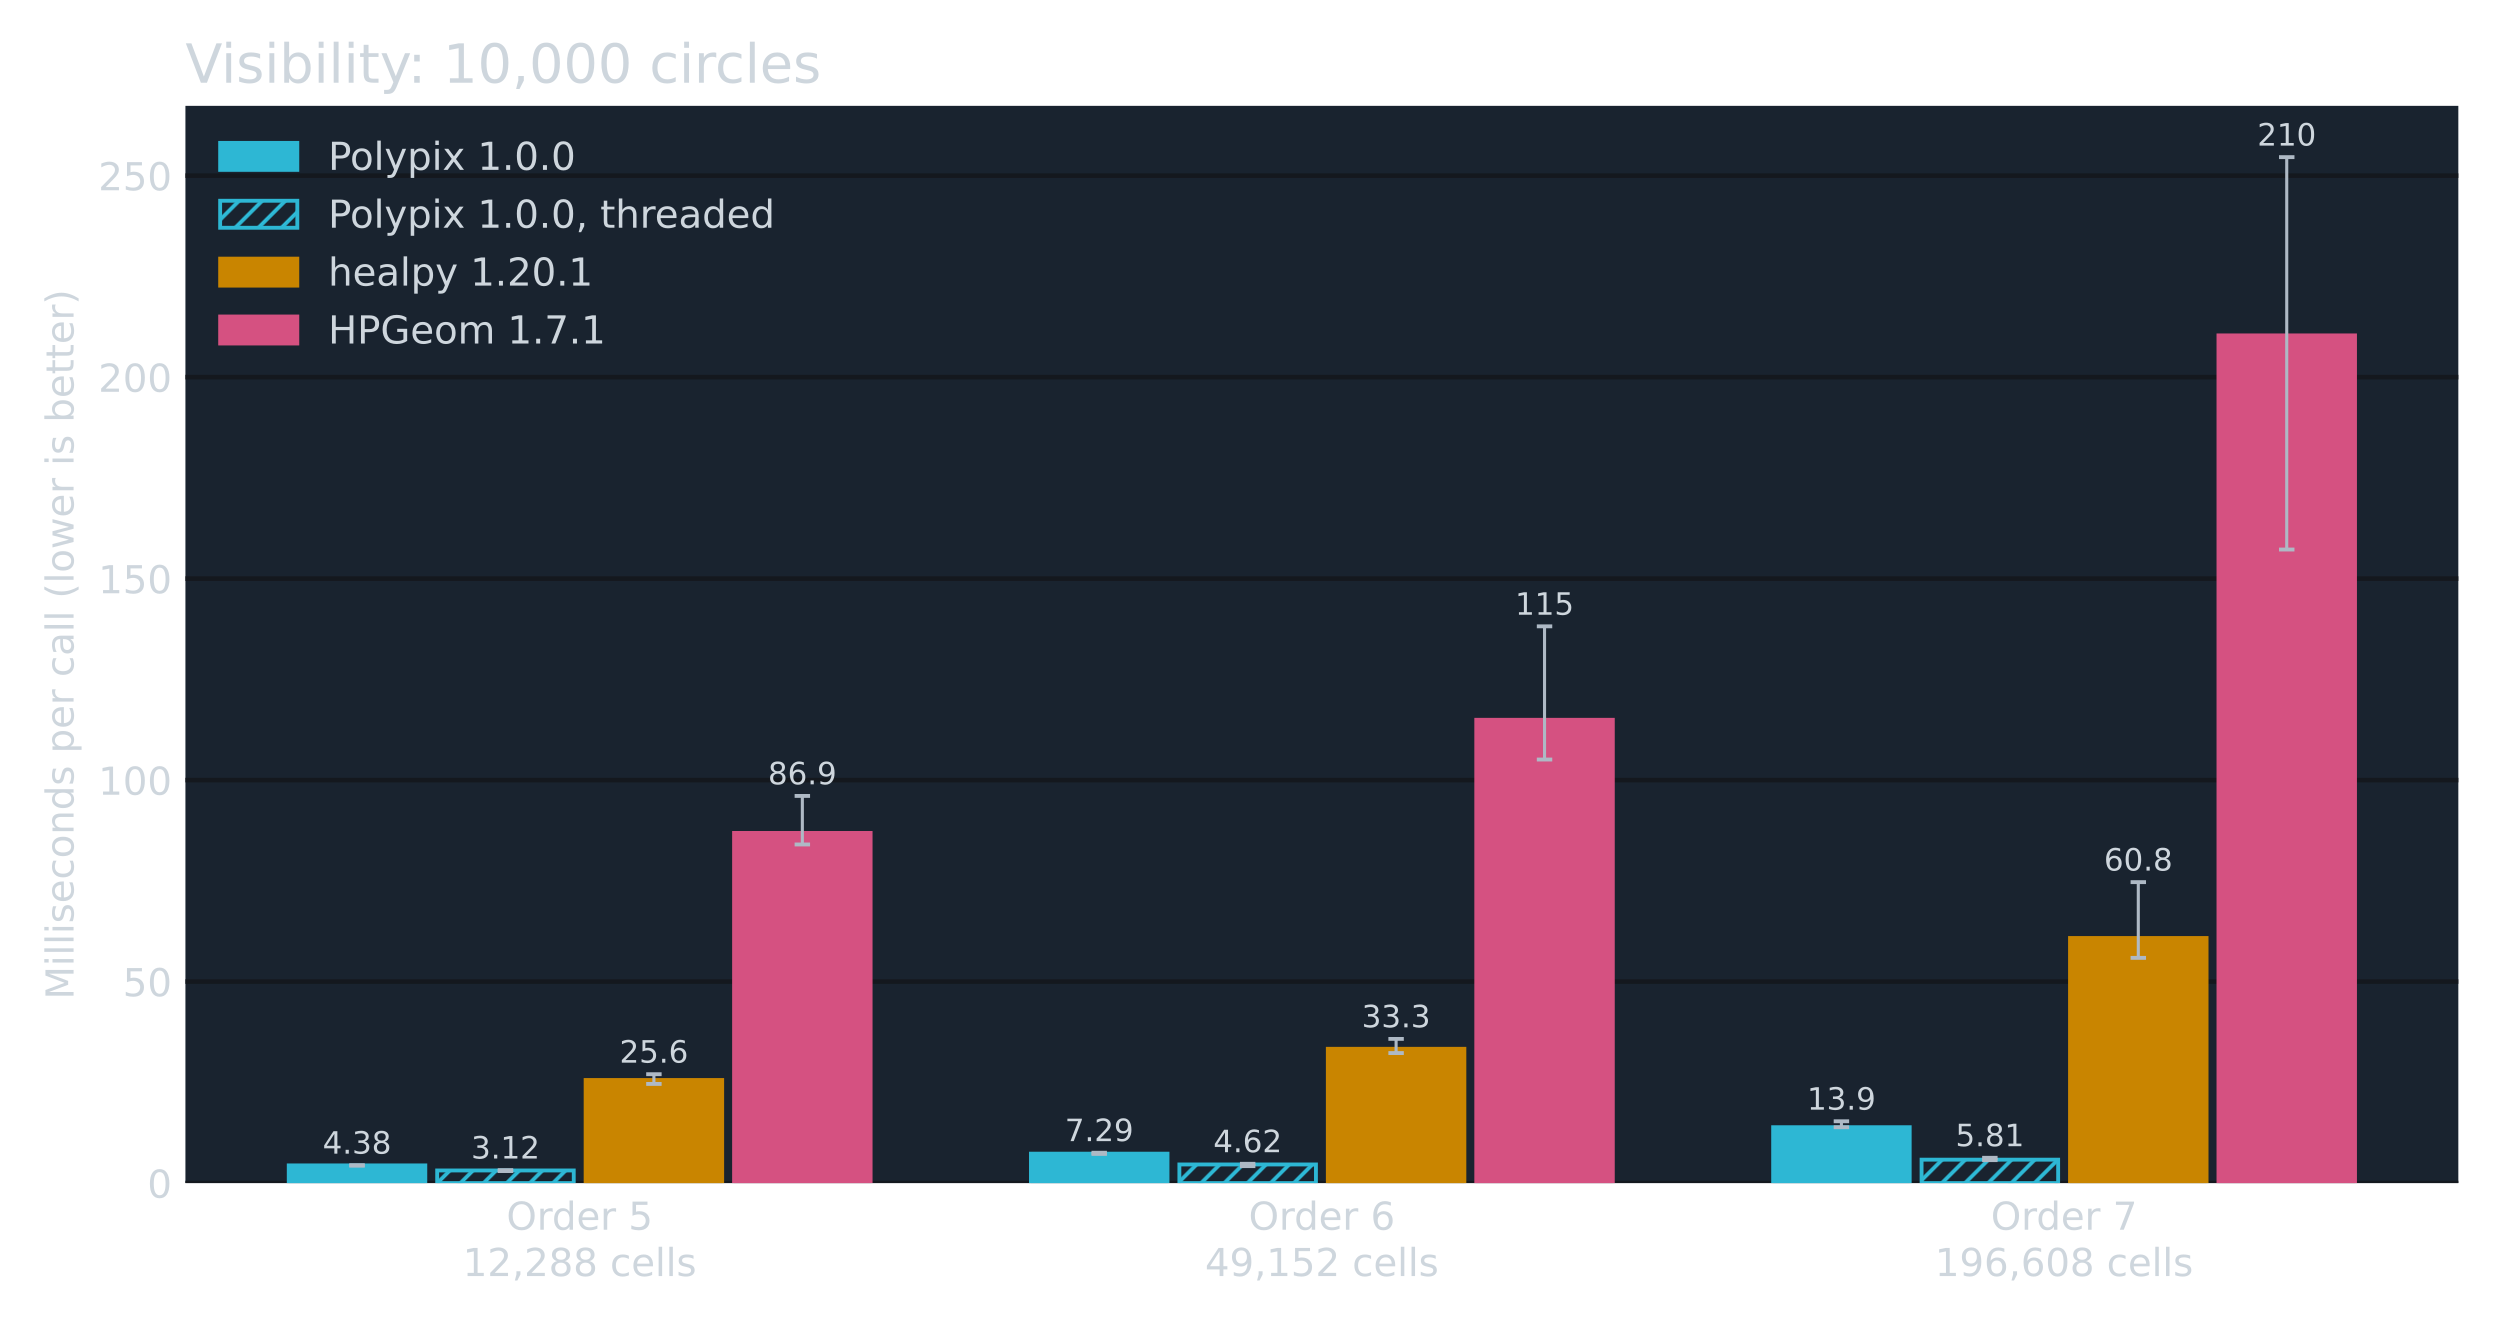
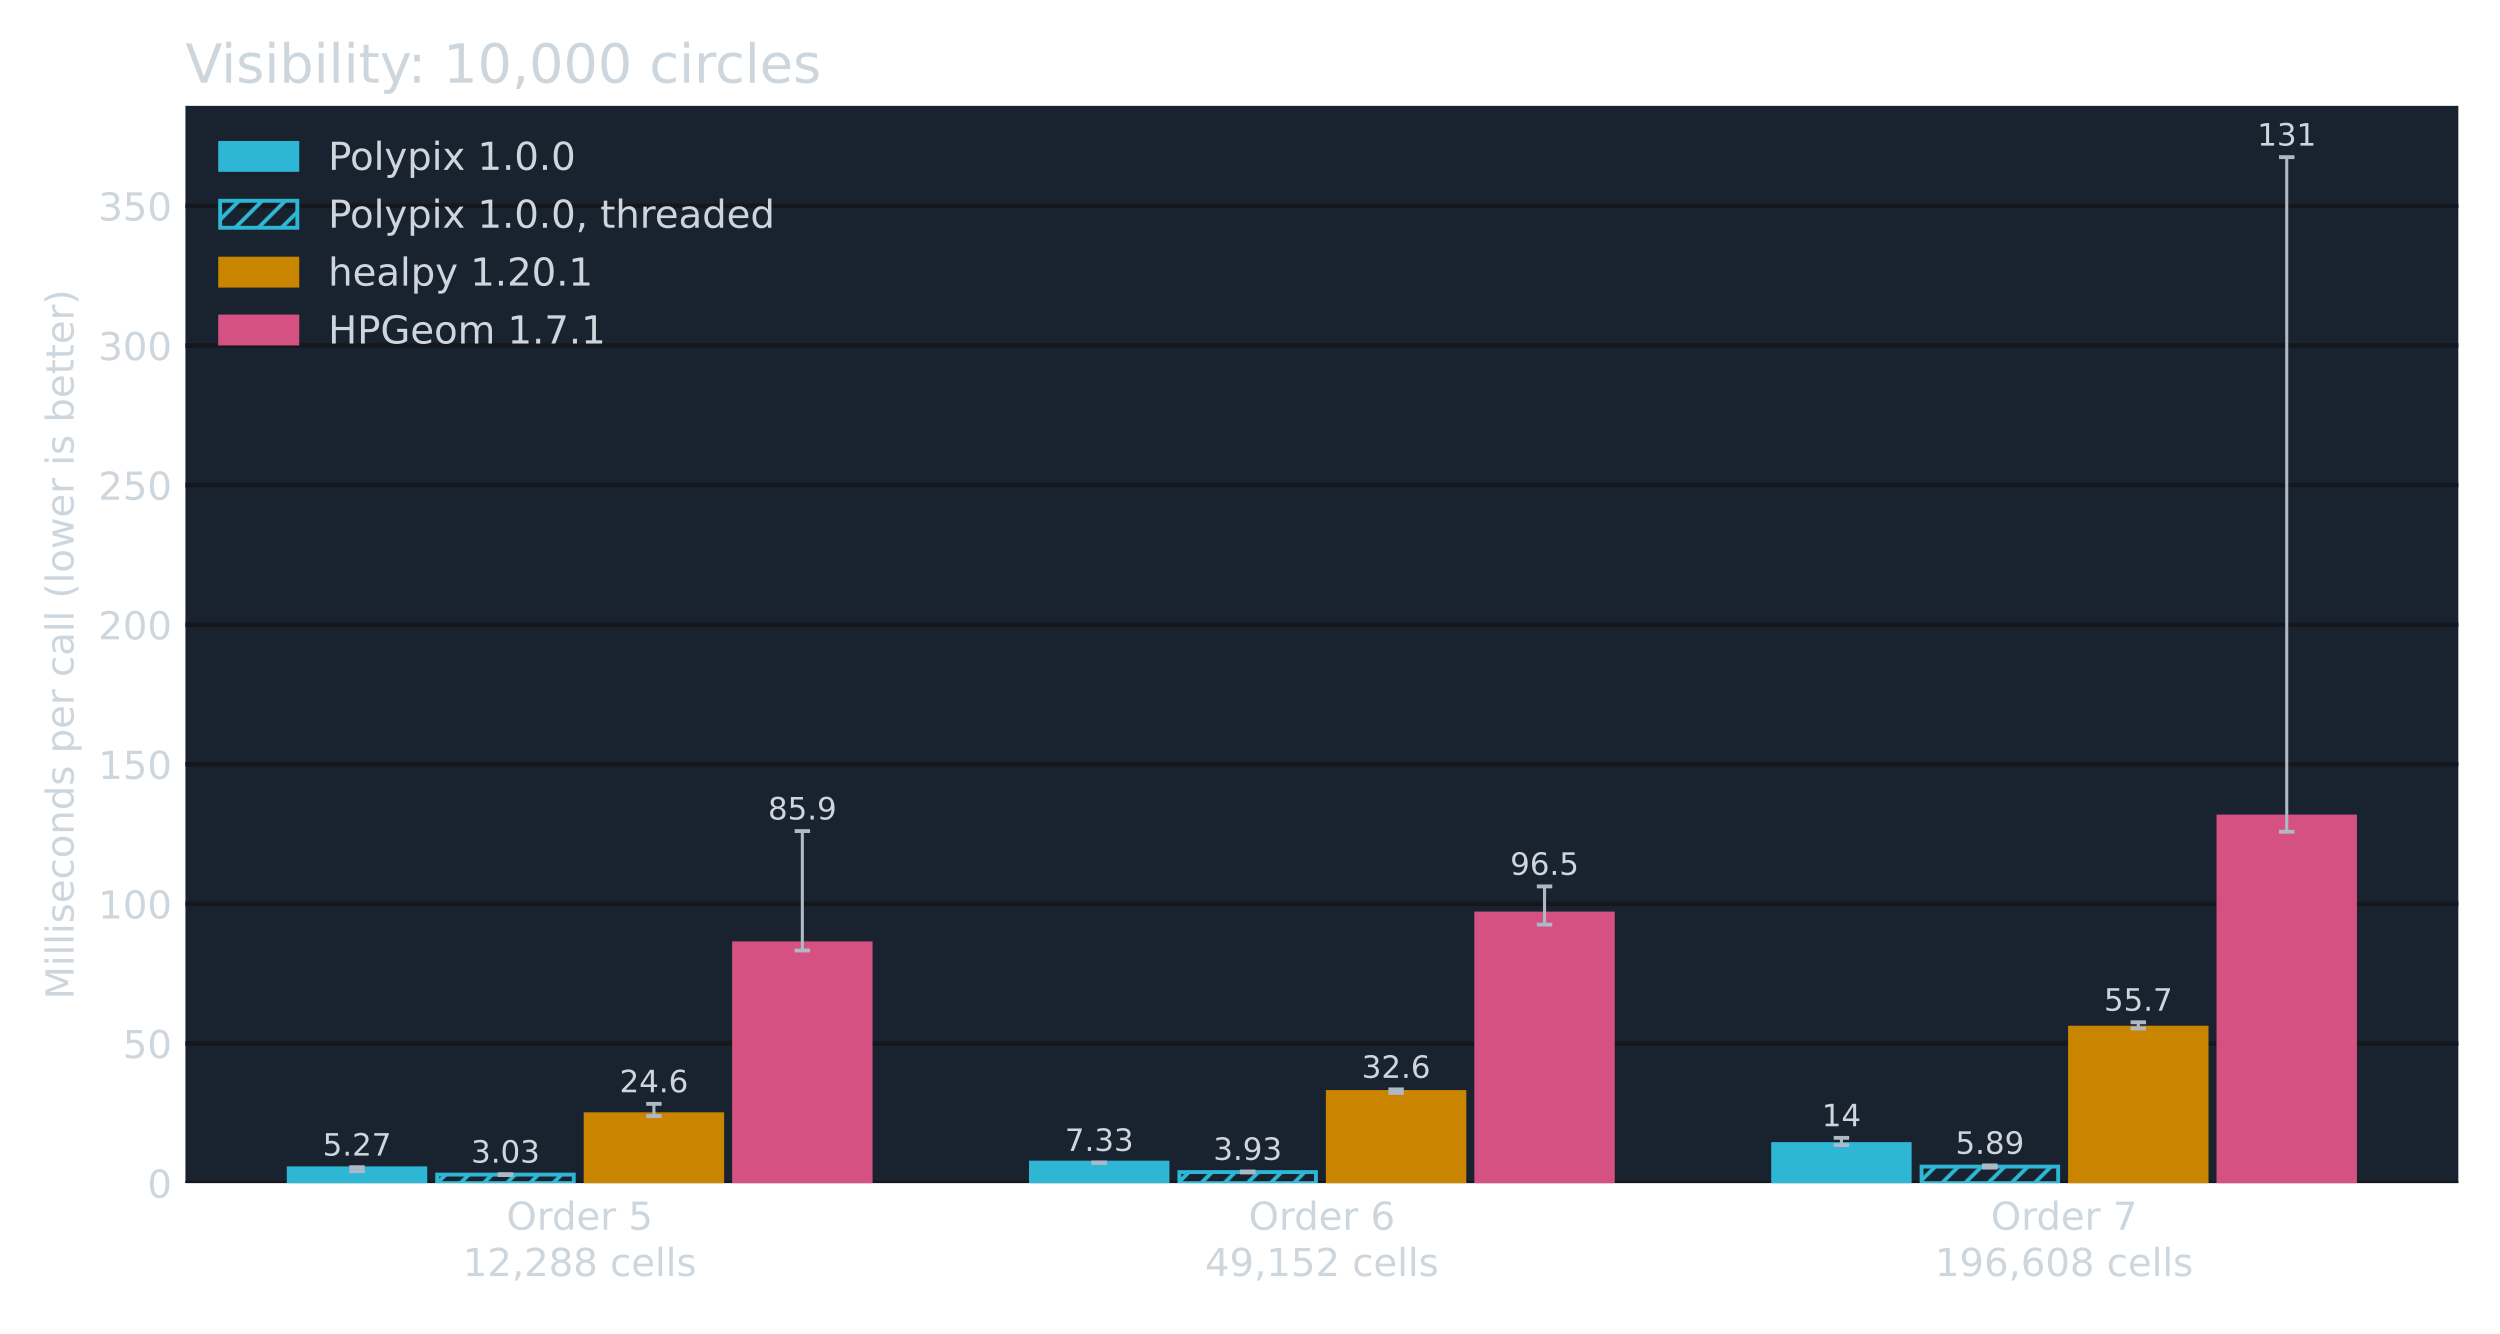
<svg xmlns="http://www.w3.org/2000/svg" xmlns:xlink="http://www.w3.org/1999/xlink" width="648pt" height="345.6pt" viewBox="0 0 648 345.6" version="1.1">
  <defs>
    <style type="text/css">*{stroke-linejoin: round; stroke-linecap: butt}</style>
  </defs>
  <g id="figure_1">
    <g id="patch_1">
      <path d="M 0 345.6  L 648 345.6  L 648 0  L 0 0  L 0 345.6  z " style="fill: none" />
    </g>
    <g id="axes_1">
      <g id="patch_2">
        <path d="M 48.062 306.651  L 637.2 306.651  L 637.2 27.437  L 48.062 27.437  z " style="fill: #19232f" />
      </g>
      <g id="matplotlib.axis_1">
        <g id="xtick_1">
          <g id="line2d_1" />
          <g id="text_1">
            <text style="font-size: 10px; font-family: 'DejaVu Sans', 'Bitstream Vera Sans', 'Computer Modern Sans Serif', 'Lucida Grande', 'Verdana', 'Geneva', 'Lucid', 'Arial', 'Helvetica', 'Avant Garde', sans-serif; fill: #ced6dd" transform="translate(131.2729 318.7508)">Order 5</text>
            <text style="font-size: 10px; font-family: 'DejaVu Sans', 'Bitstream Vera Sans', 'Computer Modern Sans Serif', 'Lucida Grande', 'Verdana', 'Geneva', 'Lucid', 'Arial', 'Helvetica', 'Avant Garde', sans-serif; fill: #ced6dd" transform="translate(119.9604 330.7536)">12,288 cells</text>
          </g>
        </g>
        <g id="xtick_2">
          <g id="line2d_2" />
          <g id="text_2">
            <text style="font-size: 10px; font-family: 'DejaVu Sans', 'Bitstream Vera Sans', 'Computer Modern Sans Serif', 'Lucida Grande', 'Verdana', 'Geneva', 'Lucid', 'Arial', 'Helvetica', 'Avant Garde', sans-serif; fill: #ced6dd" transform="translate(323.6507 318.7508)">Order 6</text>
            <text style="font-size: 10px; font-family: 'DejaVu Sans', 'Bitstream Vera Sans', 'Computer Modern Sans Serif', 'Lucida Grande', 'Verdana', 'Geneva', 'Lucid', 'Arial', 'Helvetica', 'Avant Garde', sans-serif; fill: #ced6dd" transform="translate(312.3382 330.7536)">49,152 cells</text>
          </g>
        </g>
        <g id="xtick_3">
          <g id="line2d_3" />
          <g id="text_3">
            <text style="font-size: 10px; font-family: 'DejaVu Sans', 'Bitstream Vera Sans', 'Computer Modern Sans Serif', 'Lucida Grande', 'Verdana', 'Geneva', 'Lucid', 'Arial', 'Helvetica', 'Avant Garde', sans-serif; fill: #ced6dd" transform="translate(516.0285 318.7508)">Order 7</text>
            <text style="font-size: 10px; font-family: 'DejaVu Sans', 'Bitstream Vera Sans', 'Computer Modern Sans Serif', 'Lucida Grande', 'Verdana', 'Geneva', 'Lucid', 'Arial', 'Helvetica', 'Avant Garde', sans-serif; fill: #ced6dd" transform="translate(501.5347 330.7536)">196,608 cells</text>
          </g>
        </g>
      </g>
      <g id="matplotlib.axis_2">
        <g id="ytick_1">
          <g id="line2d_4">
            <path d="M 48.062 306.651  L 637.2 306.651  " clip-path="url(#pad7b4c3ce9)" style="fill: none; stroke: #14181e; stroke-width: 1.2; stroke-linecap: square" />
          </g>
          <g id="line2d_5" />
          <g id="text_4">
            <text style="font-size: 10px; font-family: 'DejaVu Sans', 'Bitstream Vera Sans', 'Computer Modern Sans Serif', 'Lucida Grande', 'Verdana', 'Geneva', 'Lucid', 'Arial', 'Helvetica', 'Avant Garde', sans-serif; text-anchor: end; fill: #ced6dd" x="44.562" y="310.45" transform="rotate(-0 44.56234 310.4502)">0</text>
          </g>
        </g>
        <g id="ytick_2">
          <g id="line2d_6">
-             <path d="M 48.062 254.426  L 637.2 254.426  " clip-path="url(#pad7b4c3ce9)" style="fill: none; stroke: #14181e; stroke-width: 1.2; stroke-linecap: square" />
+             <path d="M 48.062 270.467  L 637.2 270.467  " clip-path="url(#pad7b4c3ce9)" style="fill: none; stroke: #14181e; stroke-width: 1.2; stroke-linecap: square" />
          </g>
          <g id="line2d_7" />
          <g id="text_5">
-             <text style="font-size: 10px; font-family: 'DejaVu Sans', 'Bitstream Vera Sans', 'Computer Modern Sans Serif', 'Lucida Grande', 'Verdana', 'Geneva', 'Lucid', 'Arial', 'Helvetica', 'Avant Garde', sans-serif; text-anchor: end; fill: #ced6dd" x="44.562" y="258.225" transform="rotate(-0 44.56234 258.2247)">50</text>
+             <text style="font-size: 10px; font-family: 'DejaVu Sans', 'Bitstream Vera Sans', 'Computer Modern Sans Serif', 'Lucida Grande', 'Verdana', 'Geneva', 'Lucid', 'Arial', 'Helvetica', 'Avant Garde', sans-serif; text-anchor: end; fill: #ced6dd" x="44.562" y="274.266" transform="rotate(-0 44.56234 274.2657)">50</text>
          </g>
        </g>
        <g id="ytick_3">
          <g id="line2d_8">
-             <path d="M 48.062 202.2  L 637.2 202.2  " clip-path="url(#pad7b4c3ce9)" style="fill: none; stroke: #14181e; stroke-width: 1.2; stroke-linecap: square" />
+             <path d="M 48.062 234.282  L 637.2 234.282  " clip-path="url(#pad7b4c3ce9)" style="fill: none; stroke: #14181e; stroke-width: 1.2; stroke-linecap: square" />
          </g>
          <g id="line2d_9" />
          <g id="text_6">
-             <text style="font-size: 10px; font-family: 'DejaVu Sans', 'Bitstream Vera Sans', 'Computer Modern Sans Serif', 'Lucida Grande', 'Verdana', 'Geneva', 'Lucid', 'Arial', 'Helvetica', 'Avant Garde', sans-serif; text-anchor: end; fill: #ced6dd" x="44.562" y="205.999" transform="rotate(-0 44.56234 205.9991)">100</text>
+             <text style="font-size: 10px; font-family: 'DejaVu Sans', 'Bitstream Vera Sans', 'Computer Modern Sans Serif', 'Lucida Grande', 'Verdana', 'Geneva', 'Lucid', 'Arial', 'Helvetica', 'Avant Garde', sans-serif; text-anchor: end; fill: #ced6dd" x="44.562" y="238.081" transform="rotate(-0 44.56234 238.0812)">100</text>
          </g>
        </g>
        <g id="ytick_4">
          <g id="line2d_10">
-             <path d="M 48.062 149.975  L 637.2 149.975  " clip-path="url(#pad7b4c3ce9)" style="fill: none; stroke: #14181e; stroke-width: 1.2; stroke-linecap: square" />
+             <path d="M 48.062 198.098  L 637.2 198.098  " clip-path="url(#pad7b4c3ce9)" style="fill: none; stroke: #14181e; stroke-width: 1.2; stroke-linecap: square" />
          </g>
          <g id="line2d_11" />
          <g id="text_7">
-             <text style="font-size: 10px; font-family: 'DejaVu Sans', 'Bitstream Vera Sans', 'Computer Modern Sans Serif', 'Lucida Grande', 'Verdana', 'Geneva', 'Lucid', 'Arial', 'Helvetica', 'Avant Garde', sans-serif; text-anchor: end; fill: #ced6dd" x="44.562" y="153.774" transform="rotate(-0 44.56234 153.7736)">150</text>
+             <text style="font-size: 10px; font-family: 'DejaVu Sans', 'Bitstream Vera Sans', 'Computer Modern Sans Serif', 'Lucida Grande', 'Verdana', 'Geneva', 'Lucid', 'Arial', 'Helvetica', 'Avant Garde', sans-serif; text-anchor: end; fill: #ced6dd" x="44.562" y="201.897" transform="rotate(-0 44.56234 201.8968)">150</text>
          </g>
        </g>
        <g id="ytick_5">
          <g id="line2d_12">
-             <path d="M 48.062 97.749  L 637.2 97.749  " clip-path="url(#pad7b4c3ce9)" style="fill: none; stroke: #14181e; stroke-width: 1.2; stroke-linecap: square" />
+             <path d="M 48.062 161.913  L 637.2 161.913  " clip-path="url(#pad7b4c3ce9)" style="fill: none; stroke: #14181e; stroke-width: 1.2; stroke-linecap: square" />
          </g>
          <g id="line2d_13" />
          <g id="text_8">
-             <text style="font-size: 10px; font-family: 'DejaVu Sans', 'Bitstream Vera Sans', 'Computer Modern Sans Serif', 'Lucida Grande', 'Verdana', 'Geneva', 'Lucid', 'Arial', 'Helvetica', 'Avant Garde', sans-serif; text-anchor: end; fill: #ced6dd" x="44.562" y="101.548" transform="rotate(-0 44.56234 101.548)">200</text>
+             <text style="font-size: 10px; font-family: 'DejaVu Sans', 'Bitstream Vera Sans', 'Computer Modern Sans Serif', 'Lucida Grande', 'Verdana', 'Geneva', 'Lucid', 'Arial', 'Helvetica', 'Avant Garde', sans-serif; text-anchor: end; fill: #ced6dd" x="44.562" y="165.712" transform="rotate(-0 44.56234 165.7123)">200</text>
          </g>
        </g>
        <g id="ytick_6">
          <g id="line2d_14">
-             <path d="M 48.062 45.524  L 637.2 45.524  " clip-path="url(#pad7b4c3ce9)" style="fill: none; stroke: #14181e; stroke-width: 1.2; stroke-linecap: square" />
+             <path d="M 48.062 125.729  L 637.2 125.729  " clip-path="url(#pad7b4c3ce9)" style="fill: none; stroke: #14181e; stroke-width: 1.2; stroke-linecap: square" />
          </g>
          <g id="line2d_15" />
          <g id="text_9">
-             <text style="font-size: 10px; font-family: 'DejaVu Sans', 'Bitstream Vera Sans', 'Computer Modern Sans Serif', 'Lucida Grande', 'Verdana', 'Geneva', 'Lucid', 'Arial', 'Helvetica', 'Avant Garde', sans-serif; text-anchor: end; fill: #ced6dd" x="44.562" y="49.322" transform="rotate(-0 44.56234 49.32249)">250</text>
-           </g>
-         </g>
-         <g id="text_10">
+             <text style="font-size: 10px; font-family: 'DejaVu Sans', 'Bitstream Vera Sans', 'Computer Modern Sans Serif', 'Lucida Grande', 'Verdana', 'Geneva', 'Lucid', 'Arial', 'Helvetica', 'Avant Garde', sans-serif; text-anchor: end; fill: #ced6dd" x="44.562" y="129.528" transform="rotate(-0 44.56234 129.5278)">250</text>
+           </g>
+         </g>
+         <g id="ytick_7">
+           <g id="line2d_16">
+             <path d="M 48.062 89.544  L 637.2 89.544  " clip-path="url(#pad7b4c3ce9)" style="fill: none; stroke: #14181e; stroke-width: 1.2; stroke-linecap: square" />
+           </g>
+           <g id="line2d_17" />
+           <g id="text_10">
+             <text style="font-size: 10px; font-family: 'DejaVu Sans', 'Bitstream Vera Sans', 'Computer Modern Sans Serif', 'Lucida Grande', 'Verdana', 'Geneva', 'Lucid', 'Arial', 'Helvetica', 'Avant Garde', sans-serif; text-anchor: end; fill: #ced6dd" x="44.562" y="93.343" transform="rotate(-0 44.56234 93.34327)">300</text>
+           </g>
+         </g>
+         <g id="ytick_8">
+           <g id="line2d_18">
+             <path d="M 48.062 53.36  L 637.2 53.36  " clip-path="url(#pad7b4c3ce9)" style="fill: none; stroke: #14181e; stroke-width: 1.2; stroke-linecap: square" />
+           </g>
+           <g id="line2d_19" />
+           <g id="text_11">
+             <text style="font-size: 10px; font-family: 'DejaVu Sans', 'Bitstream Vera Sans', 'Computer Modern Sans Serif', 'Lucida Grande', 'Verdana', 'Geneva', 'Lucid', 'Arial', 'Helvetica', 'Avant Garde', sans-serif; text-anchor: end; fill: #ced6dd" x="44.562" y="57.159" transform="rotate(-0 44.56234 57.15878)">350</text>
+           </g>
+         </g>
+         <g id="text_12">
          <text style="font-size: 10px; font-family: 'DejaVu Sans', 'Bitstream Vera Sans', 'Computer Modern Sans Serif', 'Lucida Grande', 'Verdana', 'Geneva', 'Lucid', 'Arial', 'Helvetica', 'Avant Garde', sans-serif; text-anchor: middle; fill: #ced6dd" x="19.073" y="167.044" transform="rotate(-90 19.0725 167.0441)">Milliseconds per call (lower is better)</text>
        </g>
      </g>
      <g id="patch_3">
-         <path d="M 74.841 306.651  L 110.239 306.651  L 110.239 302.071  L 74.841 302.071  z " clip-path="url(#pad7b4c3ce9)" style="fill: #2db7d4; stroke: #2db7d4; stroke-linejoin: miter" />
+         <path d="M 74.841 306.651  L 110.239 306.651  L 110.239 302.837  L 74.841 302.837  z " clip-path="url(#pad7b4c3ce9)" style="fill: #2db7d4; stroke: #2db7d4; stroke-linejoin: miter" />
      </g>
      <g id="patch_4">
-         <path d="M 267.219 306.651  L 302.617 306.651  L 302.617 299.038  L 267.219 299.038  z " clip-path="url(#pad7b4c3ce9)" style="fill: #2db7d4; stroke: #2db7d4; stroke-linejoin: miter" />
+         <path d="M 267.219 306.651  L 302.617 306.651  L 302.617 301.348  L 267.219 301.348  z " clip-path="url(#pad7b4c3ce9)" style="fill: #2db7d4; stroke: #2db7d4; stroke-linejoin: miter" />
      </g>
      <g id="patch_5">
-         <path d="M 459.597 306.651  L 494.994 306.651  L 494.994 292.165  L 459.597 292.165  z " clip-path="url(#pad7b4c3ce9)" style="fill: #2db7d4; stroke: #2db7d4; stroke-linejoin: miter" />
+         <path d="M 459.597 306.651  L 494.994 306.651  L 494.994 296.548  L 459.597 296.548  z " clip-path="url(#pad7b4c3ce9)" style="fill: #2db7d4; stroke: #2db7d4; stroke-linejoin: miter" />
      </g>
      <g id="patch_6">
-         <path d="M 113.317 306.651  L 148.714 306.651  L 148.714 303.389  L 113.317 303.389  z " clip-path="url(#pad7b4c3ce9)" style="fill: url(#hbcde578172); stroke: #2db7d4; stroke-linejoin: miter" />
+         <path d="M 113.317 306.651  L 148.714 306.651  L 148.714 304.458  L 113.317 304.458  z " clip-path="url(#pad7b4c3ce9)" style="fill: url(#hbcde578172); stroke: #2db7d4; stroke-linejoin: miter" />
      </g>
      <g id="patch_7">
-         <path d="M 305.695 306.651  L 341.092 306.651  L 341.092 301.824  L 305.695 301.824  z " clip-path="url(#pad7b4c3ce9)" style="fill: url(#hbcde578172); stroke: #2db7d4; stroke-linejoin: miter" />
+         <path d="M 305.695 306.651  L 341.092 306.651  L 341.092 303.807  L 305.695 303.807  z " clip-path="url(#pad7b4c3ce9)" style="fill: url(#hbcde578172); stroke: #2db7d4; stroke-linejoin: miter" />
      </g>
      <g id="patch_8">
-         <path d="M 498.072 306.651  L 533.47 306.651  L 533.47 300.58  L 498.072 300.58  z " clip-path="url(#pad7b4c3ce9)" style="fill: url(#hbcde578172); stroke: #2db7d4; stroke-linejoin: miter" />
+         <path d="M 498.072 306.651  L 533.47 306.651  L 533.47 302.39  L 498.072 302.39  z " clip-path="url(#pad7b4c3ce9)" style="fill: url(#hbcde578172); stroke: #2db7d4; stroke-linejoin: miter" />
      </g>
      <g id="patch_9">
-         <path d="M 151.792 306.651  L 187.19 306.651  L 187.19 279.93  L 151.792 279.93  z " clip-path="url(#pad7b4c3ce9)" style="fill: #c98500; stroke: #c98500; stroke-linejoin: miter" />
+         <path d="M 151.792 306.651  L 187.19 306.651  L 187.19 288.815  L 151.792 288.815  z " clip-path="url(#pad7b4c3ce9)" style="fill: #c98500; stroke: #c98500; stroke-linejoin: miter" />
      </g>
      <g id="patch_10">
-         <path d="M 344.17 306.651  L 379.568 306.651  L 379.568 271.851  L 344.17 271.851  z " clip-path="url(#pad7b4c3ce9)" style="fill: #c98500; stroke: #c98500; stroke-linejoin: miter" />
+         <path d="M 344.17 306.651  L 379.568 306.651  L 379.568 283.052  L 344.17 283.052  z " clip-path="url(#pad7b4c3ce9)" style="fill: #c98500; stroke: #c98500; stroke-linejoin: miter" />
      </g>
      <g id="patch_11">
-         <path d="M 536.548 306.651  L 571.945 306.651  L 571.945 243.133  L 536.548 243.133  z " clip-path="url(#pad7b4c3ce9)" style="fill: #c98500; stroke: #c98500; stroke-linejoin: miter" />
+         <path d="M 536.548 306.651  L 571.945 306.651  L 571.945 266.374  L 536.548 266.374  z " clip-path="url(#pad7b4c3ce9)" style="fill: #c98500; stroke: #c98500; stroke-linejoin: miter" />
      </g>
      <g id="patch_12">
-         <path d="M 190.268 306.651  L 225.665 306.651  L 225.665 215.888  L 190.268 215.888  z " clip-path="url(#pad7b4c3ce9)" style="fill: #d55181; stroke: #d55181; stroke-linejoin: miter" />
+         <path d="M 190.268 306.651  L 225.665 306.651  L 225.665 244.507  L 190.268 244.507  z " clip-path="url(#pad7b4c3ce9)" style="fill: #d55181; stroke: #d55181; stroke-linejoin: miter" />
      </g>
      <g id="patch_13">
-         <path d="M 382.646 306.651  L 418.043 306.651  L 418.043 186.575  L 382.646 186.575  z " clip-path="url(#pad7b4c3ce9)" style="fill: #d55181; stroke: #d55181; stroke-linejoin: miter" />
+         <path d="M 382.646 306.651  L 418.043 306.651  L 418.043 236.795  L 382.646 236.795  z " clip-path="url(#pad7b4c3ce9)" style="fill: #d55181; stroke: #d55181; stroke-linejoin: miter" />
      </g>
      <g id="patch_14">
-         <path d="M 575.024 306.651  L 610.421 306.651  L 610.421 86.937  L 575.024 86.937  z " clip-path="url(#pad7b4c3ce9)" style="fill: #d55181; stroke: #d55181; stroke-linejoin: miter" />
+         <path d="M 575.024 306.651  L 610.421 306.651  L 610.421 211.643  L 575.024 211.643  z " clip-path="url(#pad7b4c3ce9)" style="fill: #d55181; stroke: #d55181; stroke-linejoin: miter" />
      </g>
      <g id="LineCollection_1">
-         <path d="M 92.54 302.127  L 92.54 302.033  " clip-path="url(#pad7b4c3ce9)" style="fill: none; stroke: #aeb9c5; stroke-width: 0.8" />
-         <path d="M 284.918 299.096  L 284.918 298.783  " clip-path="url(#pad7b4c3ce9)" style="fill: none; stroke: #aeb9c5; stroke-width: 0.8" />
-         <path d="M 477.296 292.188  L 477.296 290.633  " clip-path="url(#pad7b4c3ce9)" style="fill: none; stroke: #aeb9c5; stroke-width: 0.8" />
-       </g>
-       <g id="line2d_16">
+         <path d="M 92.54 303.557  L 92.54 302.539  " clip-path="url(#pad7b4c3ce9)" style="fill: none; stroke: #aeb9c5; stroke-width: 0.8" />
+         <path d="M 284.918 301.423  L 284.918 301.324  " clip-path="url(#pad7b4c3ce9)" style="fill: none; stroke: #aeb9c5; stroke-width: 0.8" />
+         <path d="M 477.296 296.804  L 477.296 294.935  " clip-path="url(#pad7b4c3ce9)" style="fill: none; stroke: #aeb9c5; stroke-width: 0.8" />
+       </g>
+       <g id="line2d_20">
        <defs>
          <path id="m59da7912a6" d="M 2 0  L -2 -0  " style="stroke: #aeb9c5" />
        </defs>
        <g clip-path="url(#pad7b4c3ce9)">
-           <use xlink:href="#m59da7912a6" x="92.54" y="302.127" style="fill: #1f77b4; stroke: #aeb9c5" />
-           <use xlink:href="#m59da7912a6" x="284.918" y="299.096" style="fill: #1f77b4; stroke: #aeb9c5" />
-           <use xlink:href="#m59da7912a6" x="477.296" y="292.188" style="fill: #1f77b4; stroke: #aeb9c5" />
-         </g>
-       </g>
-       <g id="line2d_17">
-         <g clip-path="url(#pad7b4c3ce9)">
-           <use xlink:href="#m59da7912a6" x="92.54" y="302.033" style="fill: #1f77b4; stroke: #aeb9c5" />
-           <use xlink:href="#m59da7912a6" x="284.918" y="298.783" style="fill: #1f77b4; stroke: #aeb9c5" />
-           <use xlink:href="#m59da7912a6" x="477.296" y="290.633" style="fill: #1f77b4; stroke: #aeb9c5" />
+           <use xlink:href="#m59da7912a6" x="92.54" y="303.557" style="fill: #1f77b4; stroke: #aeb9c5" />
+           <use xlink:href="#m59da7912a6" x="284.918" y="301.423" style="fill: #1f77b4; stroke: #aeb9c5" />
+           <use xlink:href="#m59da7912a6" x="477.296" y="296.804" style="fill: #1f77b4; stroke: #aeb9c5" />
+         </g>
+       </g>
+       <g id="line2d_21">
+         <g clip-path="url(#pad7b4c3ce9)">
+           <use xlink:href="#m59da7912a6" x="92.54" y="302.539" style="fill: #1f77b4; stroke: #aeb9c5" />
+           <use xlink:href="#m59da7912a6" x="284.918" y="301.324" style="fill: #1f77b4; stroke: #aeb9c5" />
+           <use xlink:href="#m59da7912a6" x="477.296" y="294.935" style="fill: #1f77b4; stroke: #aeb9c5" />
        </g>
      </g>
      <g id="LineCollection_2">
-         <path d="M 131.016 303.546  L 131.016 303.3  " clip-path="url(#pad7b4c3ce9)" style="fill: none; stroke: #aeb9c5; stroke-width: 0.8" />
-         <path d="M 323.393 302.259  L 323.393 301.658  " clip-path="url(#pad7b4c3ce9)" style="fill: none; stroke: #aeb9c5; stroke-width: 0.8" />
-         <path d="M 515.771 300.708  L 515.771 300.098  " clip-path="url(#pad7b4c3ce9)" style="fill: none; stroke: #aeb9c5; stroke-width: 0.8" />
-       </g>
-       <g id="line2d_18">
-         <g clip-path="url(#pad7b4c3ce9)">
-           <use xlink:href="#m59da7912a6" x="131.016" y="303.546" style="fill: #1f77b4; stroke: #aeb9c5" />
-           <use xlink:href="#m59da7912a6" x="323.393" y="302.259" style="fill: #1f77b4; stroke: #aeb9c5" />
-           <use xlink:href="#m59da7912a6" x="515.771" y="300.708" style="fill: #1f77b4; stroke: #aeb9c5" />
-         </g>
-       </g>
-       <g id="line2d_19">
-         <g clip-path="url(#pad7b4c3ce9)">
-           <use xlink:href="#m59da7912a6" x="131.016" y="303.3" style="fill: #1f77b4; stroke: #aeb9c5" />
-           <use xlink:href="#m59da7912a6" x="323.393" y="301.658" style="fill: #1f77b4; stroke: #aeb9c5" />
-           <use xlink:href="#m59da7912a6" x="515.771" y="300.098" style="fill: #1f77b4; stroke: #aeb9c5" />
+         <path d="M 131.016 304.578  L 131.016 304.359  " clip-path="url(#pad7b4c3ce9)" style="fill: none; stroke: #aeb9c5; stroke-width: 0.8" />
+         <path d="M 323.393 303.905  L 323.393 303.649  " clip-path="url(#pad7b4c3ce9)" style="fill: none; stroke: #aeb9c5; stroke-width: 0.8" />
+         <path d="M 515.771 302.637  L 515.771 302.073  " clip-path="url(#pad7b4c3ce9)" style="fill: none; stroke: #aeb9c5; stroke-width: 0.8" />
+       </g>
+       <g id="line2d_22">
+         <g clip-path="url(#pad7b4c3ce9)">
+           <use xlink:href="#m59da7912a6" x="131.016" y="304.578" style="fill: #1f77b4; stroke: #aeb9c5" />
+           <use xlink:href="#m59da7912a6" x="323.393" y="303.905" style="fill: #1f77b4; stroke: #aeb9c5" />
+           <use xlink:href="#m59da7912a6" x="515.771" y="302.637" style="fill: #1f77b4; stroke: #aeb9c5" />
+         </g>
+       </g>
+       <g id="line2d_23">
+         <g clip-path="url(#pad7b4c3ce9)">
+           <use xlink:href="#m59da7912a6" x="131.016" y="304.359" style="fill: #1f77b4; stroke: #aeb9c5" />
+           <use xlink:href="#m59da7912a6" x="323.393" y="303.649" style="fill: #1f77b4; stroke: #aeb9c5" />
+           <use xlink:href="#m59da7912a6" x="515.771" y="302.073" style="fill: #1f77b4; stroke: #aeb9c5" />
        </g>
      </g>
      <g id="LineCollection_3">
-         <path d="M 169.491 280.952  L 169.491 278.438  " clip-path="url(#pad7b4c3ce9)" style="fill: none; stroke: #aeb9c5; stroke-width: 0.8" />
-         <path d="M 361.869 272.956  L 361.869 269.283  " clip-path="url(#pad7b4c3ce9)" style="fill: none; stroke: #aeb9c5; stroke-width: 0.8" />
-         <path d="M 554.247 248.284  L 554.247 228.656  " clip-path="url(#pad7b4c3ce9)" style="fill: none; stroke: #aeb9c5; stroke-width: 0.8" />
-       </g>
-       <g id="line2d_20">
-         <g clip-path="url(#pad7b4c3ce9)">
-           <use xlink:href="#m59da7912a6" x="169.491" y="280.952" style="fill: #1f77b4; stroke: #aeb9c5" />
-           <use xlink:href="#m59da7912a6" x="361.869" y="272.956" style="fill: #1f77b4; stroke: #aeb9c5" />
-           <use xlink:href="#m59da7912a6" x="554.247" y="248.284" style="fill: #1f77b4; stroke: #aeb9c5" />
-         </g>
-       </g>
-       <g id="line2d_21">
-         <g clip-path="url(#pad7b4c3ce9)">
-           <use xlink:href="#m59da7912a6" x="169.491" y="278.438" style="fill: #1f77b4; stroke: #aeb9c5" />
-           <use xlink:href="#m59da7912a6" x="361.869" y="269.283" style="fill: #1f77b4; stroke: #aeb9c5" />
-           <use xlink:href="#m59da7912a6" x="554.247" y="228.656" style="fill: #1f77b4; stroke: #aeb9c5" />
+         <path d="M 169.491 289.303  L 169.491 286.121  " clip-path="url(#pad7b4c3ce9)" style="fill: none; stroke: #aeb9c5; stroke-width: 0.8" />
+         <path d="M 361.869 283.284  L 361.869 282.378  " clip-path="url(#pad7b4c3ce9)" style="fill: none; stroke: #aeb9c5; stroke-width: 0.8" />
+         <path d="M 554.247 266.602  L 554.247 264.975  " clip-path="url(#pad7b4c3ce9)" style="fill: none; stroke: #aeb9c5; stroke-width: 0.8" />
+       </g>
+       <g id="line2d_24">
+         <g clip-path="url(#pad7b4c3ce9)">
+           <use xlink:href="#m59da7912a6" x="169.491" y="289.303" style="fill: #1f77b4; stroke: #aeb9c5" />
+           <use xlink:href="#m59da7912a6" x="361.869" y="283.284" style="fill: #1f77b4; stroke: #aeb9c5" />
+           <use xlink:href="#m59da7912a6" x="554.247" y="266.602" style="fill: #1f77b4; stroke: #aeb9c5" />
+         </g>
+       </g>
+       <g id="line2d_25">
+         <g clip-path="url(#pad7b4c3ce9)">
+           <use xlink:href="#m59da7912a6" x="169.491" y="286.121" style="fill: #1f77b4; stroke: #aeb9c5" />
+           <use xlink:href="#m59da7912a6" x="361.869" y="282.378" style="fill: #1f77b4; stroke: #aeb9c5" />
+           <use xlink:href="#m59da7912a6" x="554.247" y="264.975" style="fill: #1f77b4; stroke: #aeb9c5" />
        </g>
      </g>
      <g id="LineCollection_4">
-         <path d="M 207.967 218.89  L 207.967 206.299  " clip-path="url(#pad7b4c3ce9)" style="fill: none; stroke: #aeb9c5; stroke-width: 0.8" />
-         <path d="M 400.344 196.873  L 400.344 162.349  " clip-path="url(#pad7b4c3ce9)" style="fill: none; stroke: #aeb9c5; stroke-width: 0.8" />
-         <path d="M 592.722 142.438  L 592.722 40.733  " clip-path="url(#pad7b4c3ce9)" style="fill: none; stroke: #aeb9c5; stroke-width: 0.8" />
-       </g>
-       <g id="line2d_22">
-         <g clip-path="url(#pad7b4c3ce9)">
-           <use xlink:href="#m59da7912a6" x="207.967" y="218.89" style="fill: #1f77b4; stroke: #aeb9c5" />
-           <use xlink:href="#m59da7912a6" x="400.344" y="196.873" style="fill: #1f77b4; stroke: #aeb9c5" />
-           <use xlink:href="#m59da7912a6" x="592.722" y="142.438" style="fill: #1f77b4; stroke: #aeb9c5" />
-         </g>
-       </g>
-       <g id="line2d_23">
-         <g clip-path="url(#pad7b4c3ce9)">
-           <use xlink:href="#m59da7912a6" x="207.967" y="206.299" style="fill: #1f77b4; stroke: #aeb9c5" />
-           <use xlink:href="#m59da7912a6" x="400.344" y="162.349" style="fill: #1f77b4; stroke: #aeb9c5" />
+         <path d="M 207.967 246.37  L 207.967 215.419  " clip-path="url(#pad7b4c3ce9)" style="fill: none; stroke: #aeb9c5; stroke-width: 0.8" />
+         <path d="M 400.344 239.665  L 400.344 229.756  " clip-path="url(#pad7b4c3ce9)" style="fill: none; stroke: #aeb9c5; stroke-width: 0.8" />
+         <path d="M 592.722 215.593  L 592.722 40.733  " clip-path="url(#pad7b4c3ce9)" style="fill: none; stroke: #aeb9c5; stroke-width: 0.8" />
+       </g>
+       <g id="line2d_26">
+         <g clip-path="url(#pad7b4c3ce9)">
+           <use xlink:href="#m59da7912a6" x="207.967" y="246.37" style="fill: #1f77b4; stroke: #aeb9c5" />
+           <use xlink:href="#m59da7912a6" x="400.344" y="239.665" style="fill: #1f77b4; stroke: #aeb9c5" />
+           <use xlink:href="#m59da7912a6" x="592.722" y="215.593" style="fill: #1f77b4; stroke: #aeb9c5" />
+         </g>
+       </g>
+       <g id="line2d_27">
+         <g clip-path="url(#pad7b4c3ce9)">
+           <use xlink:href="#m59da7912a6" x="207.967" y="215.419" style="fill: #1f77b4; stroke: #aeb9c5" />
+           <use xlink:href="#m59da7912a6" x="400.344" y="229.756" style="fill: #1f77b4; stroke: #aeb9c5" />
          <use xlink:href="#m59da7912a6" x="592.722" y="40.733" style="fill: #1f77b4; stroke: #aeb9c5" />
        </g>
      </g>
-       <g id="text_11">
-         <text style="font-size: 8px; font-family: 'DejaVu Sans', 'Bitstream Vera Sans', 'Computer Modern Sans Serif', 'Lucida Grande', 'Verdana', 'Geneva', 'Lucid', 'Arial', 'Helvetica', 'Avant Garde', sans-serif; text-anchor: middle; fill: #ced6dd" x="92.54" y="299.033" transform="rotate(-0 92.54008 299.0329)">4.38</text>
-       </g>
-       <g id="text_12">
-         <text style="font-size: 8px; font-family: 'DejaVu Sans', 'Bitstream Vera Sans', 'Computer Modern Sans Serif', 'Lucida Grande', 'Verdana', 'Geneva', 'Lucid', 'Arial', 'Helvetica', 'Avant Garde', sans-serif; text-anchor: middle; fill: #ced6dd" x="284.918" y="295.783" transform="rotate(-0 284.9178 295.783)">7.29</text>
-       </g>
      <g id="text_13">
-         <text style="font-size: 8px; font-family: 'DejaVu Sans', 'Bitstream Vera Sans', 'Computer Modern Sans Serif', 'Lucida Grande', 'Verdana', 'Geneva', 'Lucid', 'Arial', 'Helvetica', 'Avant Garde', sans-serif; text-anchor: middle; fill: #ced6dd" x="477.296" y="287.633" transform="rotate(-0 477.2956 287.6333)">13.9</text>
+         <text style="font-size: 8px; font-family: 'DejaVu Sans', 'Bitstream Vera Sans', 'Computer Modern Sans Serif', 'Lucida Grande', 'Verdana', 'Geneva', 'Lucid', 'Arial', 'Helvetica', 'Avant Garde', sans-serif; text-anchor: middle; fill: #ced6dd" x="92.54" y="299.539" transform="rotate(-0 92.54008 299.5394)">5.27</text>
      </g>
      <g id="text_14">
-         <text style="font-size: 8px; font-family: 'DejaVu Sans', 'Bitstream Vera Sans', 'Computer Modern Sans Serif', 'Lucida Grande', 'Verdana', 'Geneva', 'Lucid', 'Arial', 'Helvetica', 'Avant Garde', sans-serif; text-anchor: middle; fill: #ced6dd" x="131.016" y="300.3" transform="rotate(-0 131.0156 300.2998)">3.12</text>
+         <text style="font-size: 8px; font-family: 'DejaVu Sans', 'Bitstream Vera Sans', 'Computer Modern Sans Serif', 'Lucida Grande', 'Verdana', 'Geneva', 'Lucid', 'Arial', 'Helvetica', 'Avant Garde', sans-serif; text-anchor: middle; fill: #ced6dd" x="284.918" y="298.324" transform="rotate(-0 284.9178 298.3241)">7.33</text>
      </g>
      <g id="text_15">
-         <text style="font-size: 8px; font-family: 'DejaVu Sans', 'Bitstream Vera Sans', 'Computer Modern Sans Serif', 'Lucida Grande', 'Verdana', 'Geneva', 'Lucid', 'Arial', 'Helvetica', 'Avant Garde', sans-serif; text-anchor: middle; fill: #ced6dd" x="323.393" y="298.658" transform="rotate(-0 323.3934 298.6579)">4.62</text>
+         <text style="font-size: 8px; font-family: 'DejaVu Sans', 'Bitstream Vera Sans', 'Computer Modern Sans Serif', 'Lucida Grande', 'Verdana', 'Geneva', 'Lucid', 'Arial', 'Helvetica', 'Avant Garde', sans-serif; text-anchor: middle; fill: #ced6dd" x="477.296" y="291.935" transform="rotate(-0 477.2956 291.9351)">14</text>
      </g>
      <g id="text_16">
-         <text style="font-size: 8px; font-family: 'DejaVu Sans', 'Bitstream Vera Sans', 'Computer Modern Sans Serif', 'Lucida Grande', 'Verdana', 'Geneva', 'Lucid', 'Arial', 'Helvetica', 'Avant Garde', sans-serif; text-anchor: middle; fill: #ced6dd" x="515.771" y="297.098" transform="rotate(-0 515.7712 297.0982)">5.81</text>
+         <text style="font-size: 8px; font-family: 'DejaVu Sans', 'Bitstream Vera Sans', 'Computer Modern Sans Serif', 'Lucida Grande', 'Verdana', 'Geneva', 'Lucid', 'Arial', 'Helvetica', 'Avant Garde', sans-serif; text-anchor: middle; fill: #ced6dd" x="131.016" y="301.359" transform="rotate(-0 131.0156 301.3588)">3.03</text>
      </g>
      <g id="text_17">
-         <text style="font-size: 8px; font-family: 'DejaVu Sans', 'Bitstream Vera Sans', 'Computer Modern Sans Serif', 'Lucida Grande', 'Verdana', 'Geneva', 'Lucid', 'Arial', 'Helvetica', 'Avant Garde', sans-serif; text-anchor: middle; fill: #ced6dd" x="169.491" y="275.438" transform="rotate(-0 169.4912 275.4379)">25.6</text>
+         <text style="font-size: 8px; font-family: 'DejaVu Sans', 'Bitstream Vera Sans', 'Computer Modern Sans Serif', 'Lucida Grande', 'Verdana', 'Geneva', 'Lucid', 'Arial', 'Helvetica', 'Avant Garde', sans-serif; text-anchor: middle; fill: #ced6dd" x="323.393" y="300.649" transform="rotate(-0 323.3934 300.6491)">3.93</text>
      </g>
      <g id="text_18">
-         <text style="font-size: 8px; font-family: 'DejaVu Sans', 'Bitstream Vera Sans', 'Computer Modern Sans Serif', 'Lucida Grande', 'Verdana', 'Geneva', 'Lucid', 'Arial', 'Helvetica', 'Avant Garde', sans-serif; text-anchor: middle; fill: #ced6dd" x="361.869" y="266.283" transform="rotate(-0 361.8689 266.283)">33.3</text>
+         <text style="font-size: 8px; font-family: 'DejaVu Sans', 'Bitstream Vera Sans', 'Computer Modern Sans Serif', 'Lucida Grande', 'Verdana', 'Geneva', 'Lucid', 'Arial', 'Helvetica', 'Avant Garde', sans-serif; text-anchor: middle; fill: #ced6dd" x="515.771" y="299.073" transform="rotate(-0 515.7712 299.073)">5.89</text>
      </g>
      <g id="text_19">
-         <text style="font-size: 8px; font-family: 'DejaVu Sans', 'Bitstream Vera Sans', 'Computer Modern Sans Serif', 'Lucida Grande', 'Verdana', 'Geneva', 'Lucid', 'Arial', 'Helvetica', 'Avant Garde', sans-serif; text-anchor: middle; fill: #ced6dd" x="554.247" y="225.656" transform="rotate(-0 554.2467 225.6556)">60.8</text>
+         <text style="font-size: 8px; font-family: 'DejaVu Sans', 'Bitstream Vera Sans', 'Computer Modern Sans Serif', 'Lucida Grande', 'Verdana', 'Geneva', 'Lucid', 'Arial', 'Helvetica', 'Avant Garde', sans-serif; text-anchor: middle; fill: #ced6dd" x="169.491" y="283.121" transform="rotate(-0 169.4912 283.1215)">24.6</text>
      </g>
      <g id="text_20">
-         <text style="font-size: 8px; font-family: 'DejaVu Sans', 'Bitstream Vera Sans', 'Computer Modern Sans Serif', 'Lucida Grande', 'Verdana', 'Geneva', 'Lucid', 'Arial', 'Helvetica', 'Avant Garde', sans-serif; text-anchor: middle; fill: #ced6dd" x="207.967" y="203.299" transform="rotate(-0 207.9667 203.2992)">86.9</text>
+         <text style="font-size: 8px; font-family: 'DejaVu Sans', 'Bitstream Vera Sans', 'Computer Modern Sans Serif', 'Lucida Grande', 'Verdana', 'Geneva', 'Lucid', 'Arial', 'Helvetica', 'Avant Garde', sans-serif; text-anchor: middle; fill: #ced6dd" x="361.869" y="279.378" transform="rotate(-0 361.8689 279.3776)">32.6</text>
      </g>
      <g id="text_21">
-         <text style="font-size: 8px; font-family: 'DejaVu Sans', 'Bitstream Vera Sans', 'Computer Modern Sans Serif', 'Lucida Grande', 'Verdana', 'Geneva', 'Lucid', 'Arial', 'Helvetica', 'Avant Garde', sans-serif; text-anchor: middle; fill: #ced6dd" x="400.344" y="159.349" transform="rotate(-0 400.3445 159.3489)">115</text>
+         <text style="font-size: 8px; font-family: 'DejaVu Sans', 'Bitstream Vera Sans', 'Computer Modern Sans Serif', 'Lucida Grande', 'Verdana', 'Geneva', 'Lucid', 'Arial', 'Helvetica', 'Avant Garde', sans-serif; text-anchor: middle; fill: #ced6dd" x="554.247" y="261.975" transform="rotate(-0 554.2467 261.9751)">55.7</text>
      </g>
      <g id="text_22">
-         <text style="font-size: 8px; font-family: 'DejaVu Sans', 'Bitstream Vera Sans', 'Computer Modern Sans Serif', 'Lucida Grande', 'Verdana', 'Geneva', 'Lucid', 'Arial', 'Helvetica', 'Avant Garde', sans-serif; text-anchor: middle; fill: #ced6dd" x="592.722" y="37.733" transform="rotate(-0 592.7223 37.73266)">210</text>
+         <text style="font-size: 8px; font-family: 'DejaVu Sans', 'Bitstream Vera Sans', 'Computer Modern Sans Serif', 'Lucida Grande', 'Verdana', 'Geneva', 'Lucid', 'Arial', 'Helvetica', 'Avant Garde', sans-serif; text-anchor: middle; fill: #ced6dd" x="207.967" y="212.419" transform="rotate(-0 207.9667 212.4194)">85.9</text>
      </g>
      <g id="text_23">
+         <text style="font-size: 8px; font-family: 'DejaVu Sans', 'Bitstream Vera Sans', 'Computer Modern Sans Serif', 'Lucida Grande', 'Verdana', 'Geneva', 'Lucid', 'Arial', 'Helvetica', 'Avant Garde', sans-serif; text-anchor: middle; fill: #ced6dd" x="400.344" y="226.756" transform="rotate(-0 400.3445 226.7556)">96.5</text>
+       </g>
+       <g id="text_24">
+         <text style="font-size: 8px; font-family: 'DejaVu Sans', 'Bitstream Vera Sans', 'Computer Modern Sans Serif', 'Lucida Grande', 'Verdana', 'Geneva', 'Lucid', 'Arial', 'Helvetica', 'Avant Garde', sans-serif; text-anchor: middle; fill: #ced6dd" x="592.722" y="37.733" transform="rotate(-0 592.7223 37.73266)">131</text>
+       </g>
+       <g id="text_25">
        <text style="font-size: 14px; font-family: 'DejaVu Sans', 'Bitstream Vera Sans', 'Computer Modern Sans Serif', 'Lucida Grande', 'Verdana', 'Geneva', 'Lucid', 'Arial', 'Helvetica', 'Avant Garde', sans-serif; text-anchor: start; fill: #ced6dd" x="48.062" y="21.437" transform="rotate(-0 48.06234 21.43672)">Visibility: 10,000 circles</text>
      </g>
      <g id="legend_1">
        <g id="patch_15">
          <path d="M 57.062 44.035  L 77.062 44.035  L 77.062 37.035  L 57.062 37.035  z " style="fill: #2db7d4; stroke: #2db7d4; stroke-linejoin: miter" />
        </g>
-         <g id="text_24">
+         <g id="text_26">
          <text style="font-size: 10px; font-family: 'DejaVu Sans', 'Bitstream Vera Sans', 'Computer Modern Sans Serif', 'Lucida Grande', 'Verdana', 'Geneva', 'Lucid', 'Arial', 'Helvetica', 'Avant Garde', sans-serif; text-anchor: start; fill: #ced6dd" x="85.062" y="44.035" transform="rotate(-0 85.06234 44.03516)">Polypix 1.0.0</text>
        </g>
        <g id="patch_16">
          <path d="M 57.062 59.036  L 77.062 59.036  L 77.062 52.036  L 57.062 52.036  z " style="fill: url(#hbcde578172); stroke: #2db7d4; stroke-linejoin: miter" />
        </g>
-         <g id="text_25">
+         <g id="text_27">
          <text style="font-size: 10px; font-family: 'DejaVu Sans', 'Bitstream Vera Sans', 'Computer Modern Sans Serif', 'Lucida Grande', 'Verdana', 'Geneva', 'Lucid', 'Arial', 'Helvetica', 'Avant Garde', sans-serif; text-anchor: start; fill: #ced6dd" x="85.062" y="59.036" transform="rotate(-0 85.06234 59.03594)">Polypix 1.0.0, threaded</text>
        </g>
        <g id="patch_17">
          <path d="M 57.062 74.037  L 77.062 74.037  L 77.062 67.037  L 57.062 67.037  z " style="fill: #c98500; stroke: #c98500; stroke-linejoin: miter" />
        </g>
-         <g id="text_26">
+         <g id="text_28">
          <text style="font-size: 10px; font-family: 'DejaVu Sans', 'Bitstream Vera Sans', 'Computer Modern Sans Serif', 'Lucida Grande', 'Verdana', 'Geneva', 'Lucid', 'Arial', 'Helvetica', 'Avant Garde', sans-serif; text-anchor: start; fill: #ced6dd" x="85.062" y="74.037" transform="rotate(-0 85.06234 74.03672)">healpy 1.20.1</text>
        </g>
        <g id="patch_18">
          <path d="M 57.062 89.037  L 77.062 89.037  L 77.062 82.037  L 57.062 82.037  z " style="fill: #d55181; stroke: #d55181; stroke-linejoin: miter" />
        </g>
-         <g id="text_27">
+         <g id="text_29">
          <text style="font-size: 10px; font-family: 'DejaVu Sans', 'Bitstream Vera Sans', 'Computer Modern Sans Serif', 'Lucida Grande', 'Verdana', 'Geneva', 'Lucid', 'Arial', 'Helvetica', 'Avant Garde', sans-serif; text-anchor: start; fill: #ced6dd" x="85.062" y="89.037" transform="rotate(-0 85.06234 89.0375)">HPGeom 1.7.1</text>
        </g>
      </g>
    </g>
  </g>
  <defs>
    <clipPath id="pad7b4c3ce9">
      <rect x="48.062" y="27.437" width="589.138" height="279.215" />
    </clipPath>
  </defs>
  <defs>
    <pattern id="hbcde578172" patternUnits="userSpaceOnUse" x="0" y="0" width="72" height="72">
      <rect x="0" y="0" width="73" height="73" fill="none" />
      <path d="M -36 36  L 36 -36  M -33 39  L 39 -33  M -30 42  L 42 -30  M -27 45  L 45 -27  M -24 48  L 48 -24  M -21 51  L 51 -21  M -18 54  L 54 -18  M -15 57  L 57 -15  M -12 60  L 60 -12  M -9 63  L 63 -9  M -6 66  L 66 -6  M -3 69  L 69 -3  M 0 72  L 72 0  M 3 75  L 75 3  M 6 78  L 78 6  M 9 81  L 81 9  M 12 84  L 84 12  M 15 87  L 87 15  M 18 90  L 90 18  M 21 93  L 93 21  M 24 96  L 96 24  M 27 99  L 99 27  M 30 102  L 102 30  M 33 105  L 105 33  M 36 108  L 108 36  " style="fill: #2db7d4; stroke: #2db7d4; stroke-width: 1.0; stroke-linecap: butt; stroke-linejoin: miter" />
    </pattern>
  </defs>
</svg>
